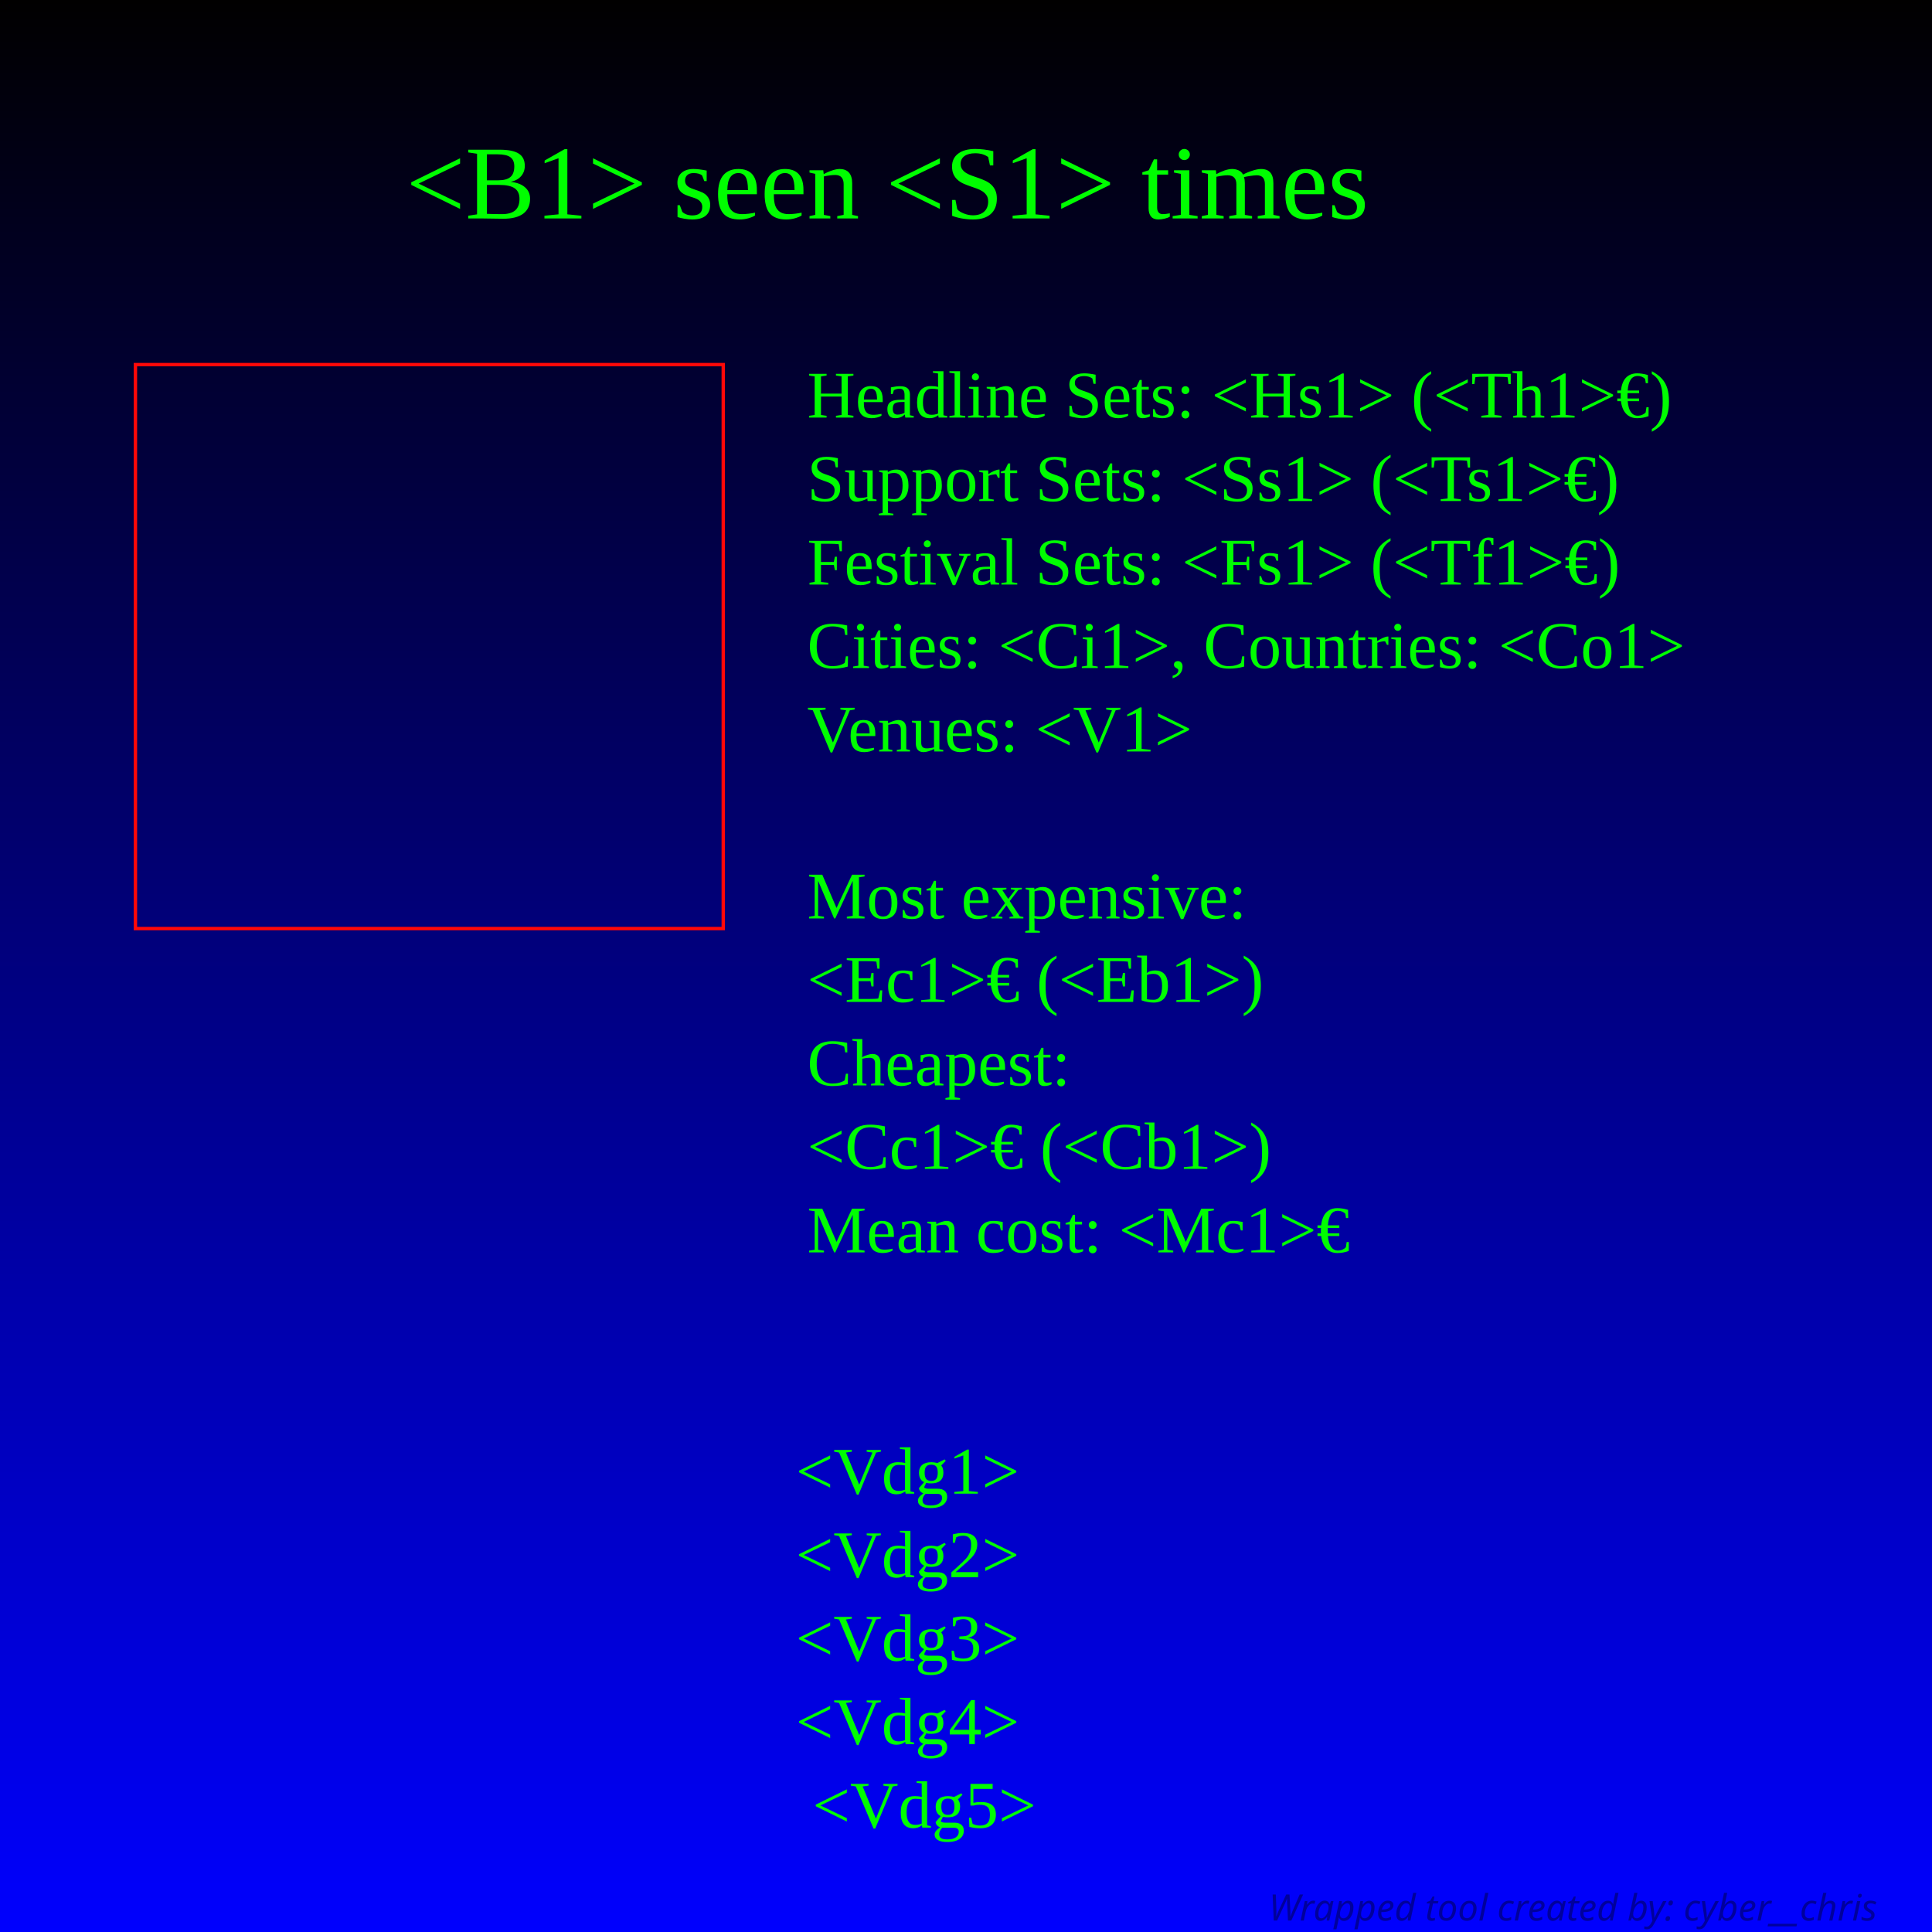
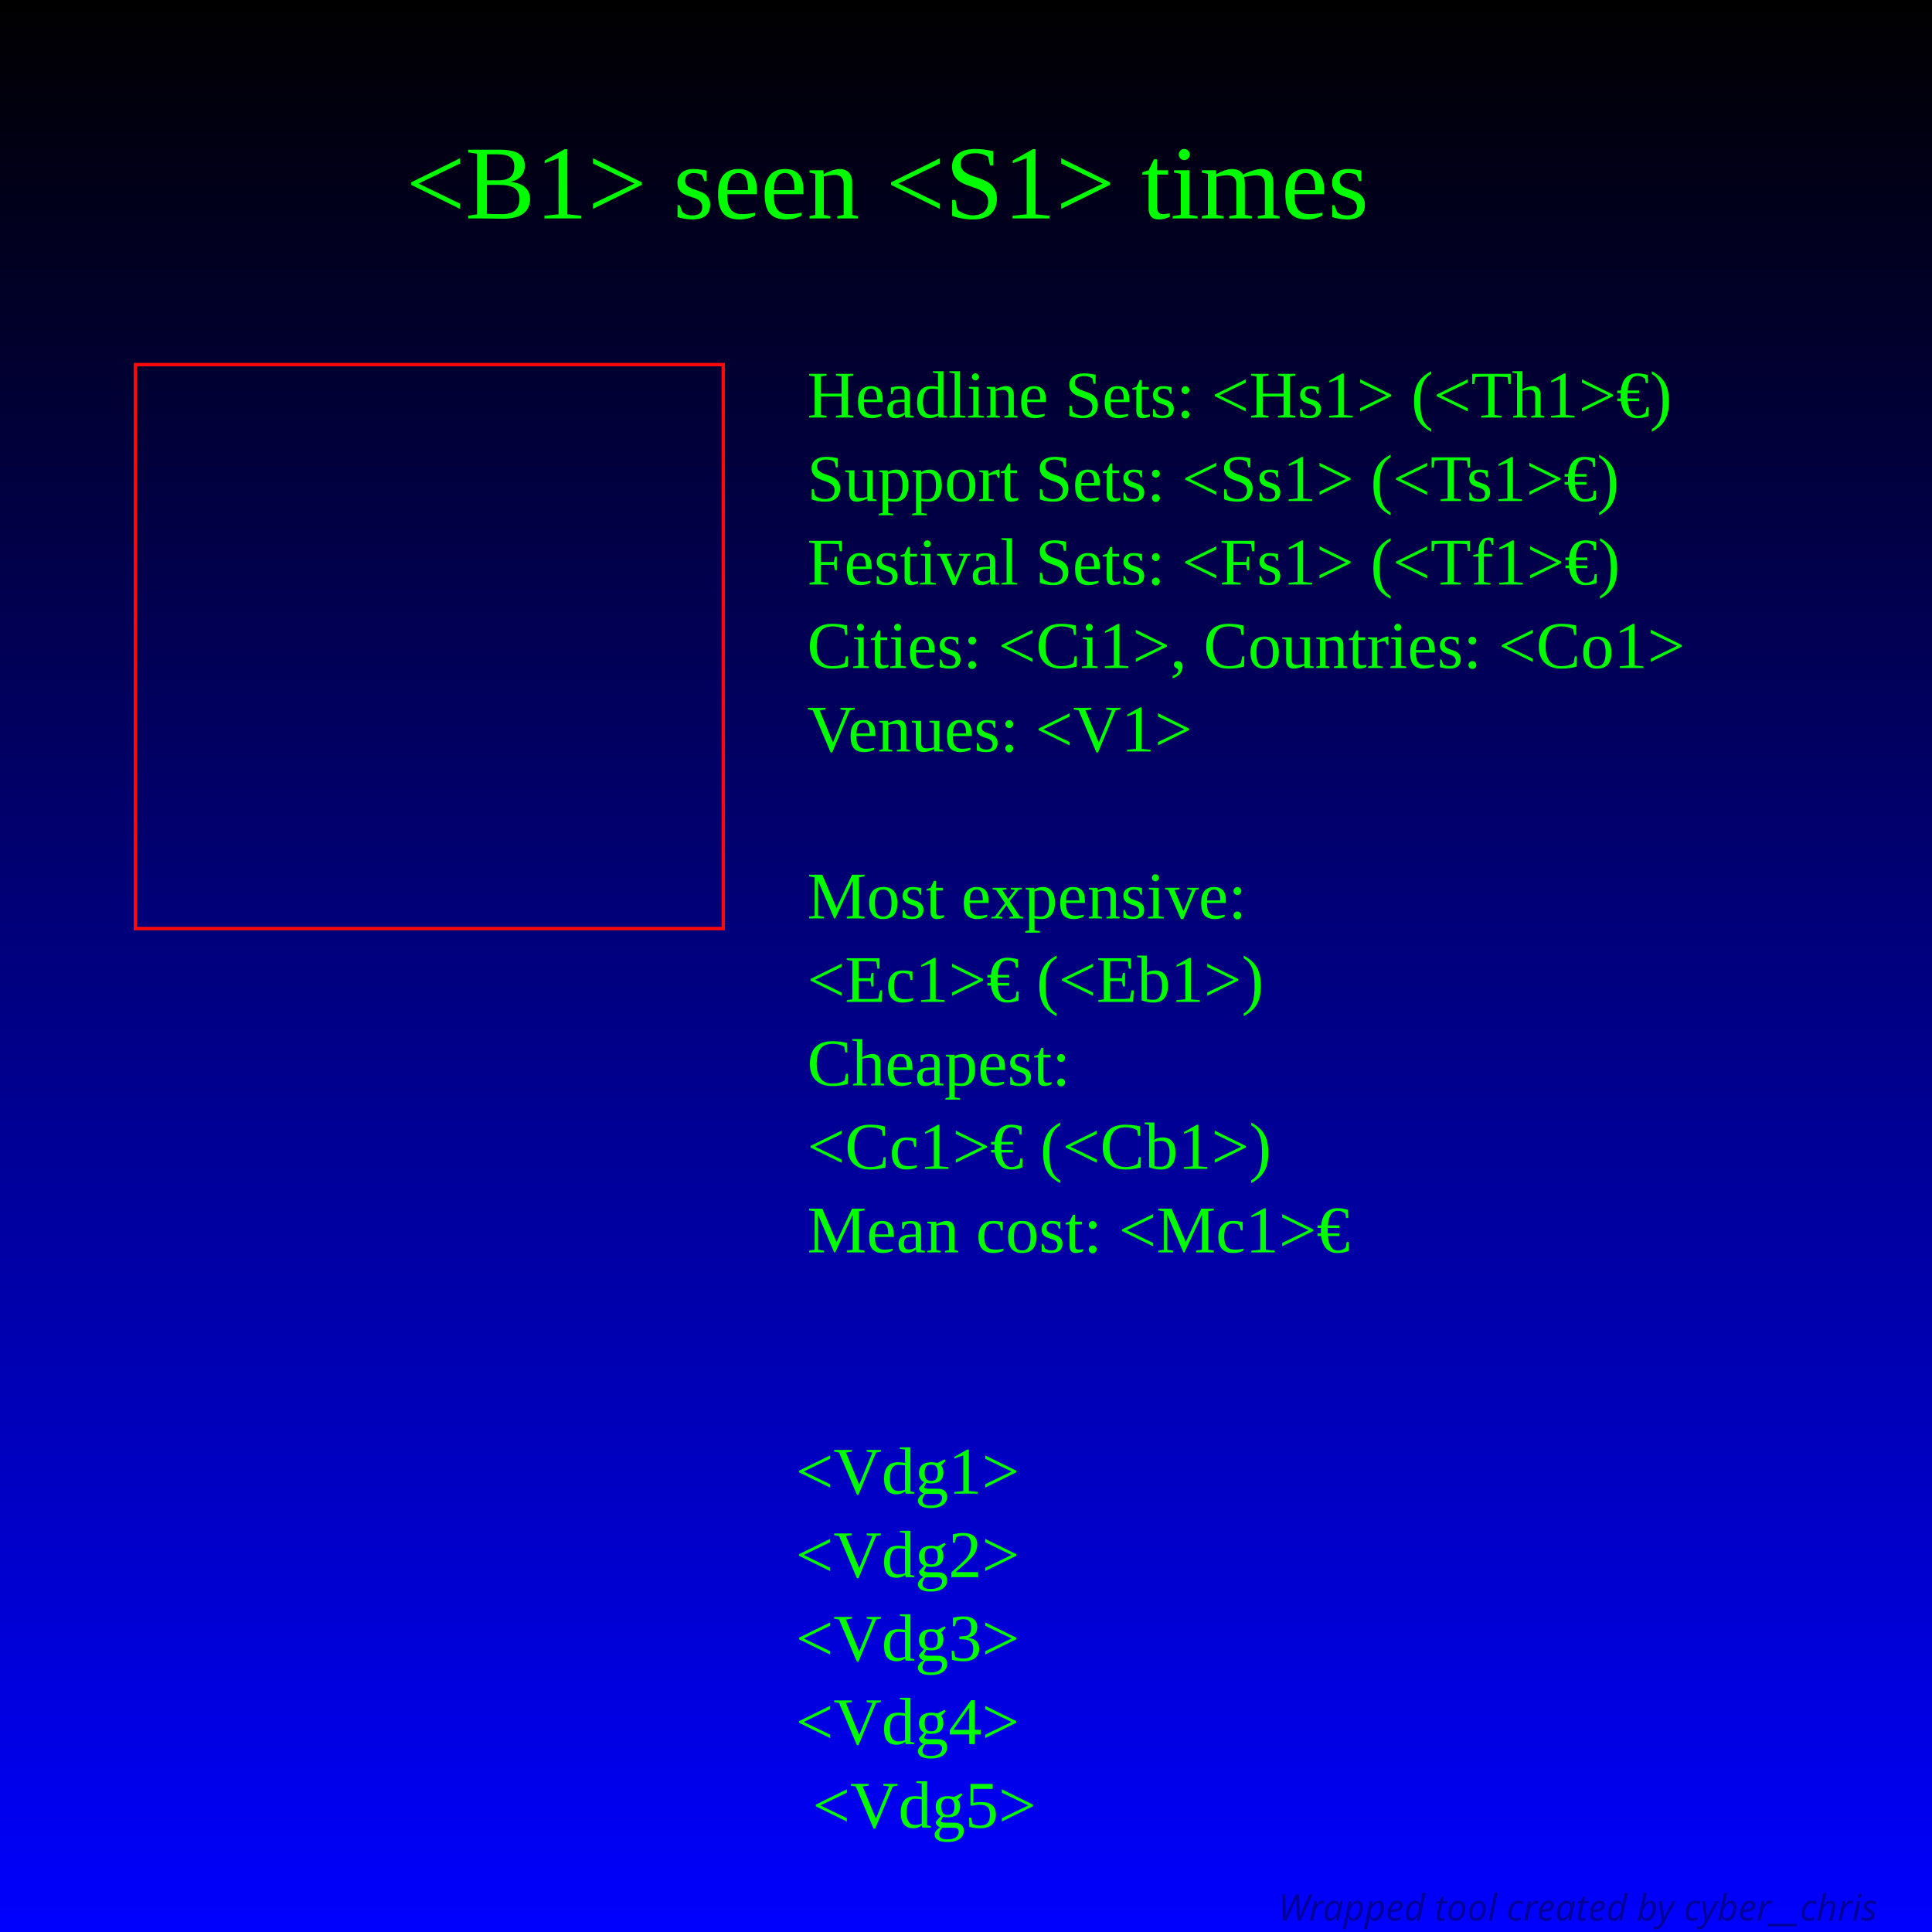
<svg xmlns="http://www.w3.org/2000/svg" xmlns:xlink="http://www.w3.org/1999/xlink" width="1080" height="1080" viewBox="0 0 1080 1080" version="1.1" id="svg1">
  <defs id="defs1">
    <pattern xlink:href="#pattern6-7" preserveAspectRatio="xMidYMid" id="pattern7" patternTransform="matrix(0.2389014,0,0,0.2389014,228.0576,249.6872)" />
    <pattern patternUnits="userSpaceOnUse" width="29" height="20" patternTransform="translate(190,350)" preserveAspectRatio="xMidYMid" style="fill:#010000" id="pattern6-7">
      <path style="fill:none;stroke:#010000;stroke-width:10;stroke-linecap:butt;stroke-dasharray:none;paint-order:stroke markers fill;stop-color:#010000" d="M 0,5 C 19,5 10,15 29,15" id="path4-2" />
    </pattern>
    <linearGradient id="linearGradient3">
      <stop style="stop-color:#010000;stop-opacity:1;" offset="0" id="stop3" />
      <stop style="stop-color:#0000fe;stop-opacity:1" offset="1" id="stop4" />
    </linearGradient>
    <linearGradient xlink:href="#linearGradient3" id="linearGradient4" x1="540" y1="0" x2="540" y2="1080" gradientUnits="userSpaceOnUse" />
  </defs>
  <g id="layer2" style="display:inline">
    <rect style="fill:url(#linearGradient4);fill-opacity:1" id="rect2" width="1080" height="1080" x="0" y="0" />
    <text xml:space="preserve" style="font-size:20.389px;text-align:end;writing-mode:lr-tb;direction:ltr;text-anchor:end;display:inline;fill:#000000;fill-opacity:0.382;stroke:#ff0808;stroke-width:1.318;stroke-opacity:0" x="1074.797" y="1073.601" id="text17-0">
-       <tspan id="tspan17-3" x="1074.797" y="1073.601" style="font-style:italic;font-variant:normal;font-weight:normal;font-stretch:normal;font-size:20.389px;font-family:sans-serif;-inkscape-font-specification:'sans-serif Italic';fill:#000000;fill-opacity:0.382;stroke-width:1.318" dx="0 0 0 0 0 0 0 0 0 0 0 0 0 0 0 0 0 0 0 0 0 0 0 0 0 0 0 0 0 0 0 1.493">Wrapped tool created by: cyber__chris</tspan>
+       <tspan id="tspan17-3" x="1074.797" y="1073.601" style="font-style:italic;font-variant:normal;font-weight:normal;font-stretch:normal;font-size:20.389px;font-family:sans-serif;-inkscape-font-specification:'sans-serif Italic';fill:#000000;fill-opacity:0.382;stroke-width:1.318" dx="0 0 0 0 0 0 0 0 0 0 0 0 0 0 0 0 0 0 0 0 0 0 0 0 0 0 0 0 0 0 1.493">Wrapped tool created by cyber__chris</tspan>
    </text>
  </g>
  <g id="layer1" style="display:inline">
    <text xml:space="preserve" style="font-size:58.667px;text-align:start;writing-mode:lr-tb;direction:ltr;text-anchor:start;fill:#00fe00;stroke-width:0.526" x="529.718" y="122.113" id="text1">
      <tspan id="tspan1" x="540.03" y="122.113" style="font-size:58.667px;text-align:center;text-anchor:middle;stroke-width:0.526">&lt;B1&gt; seen &lt;S1&gt; times </tspan>
    </text>
  </g>
  <g id="layer3">
    <rect style="display:inline;fill:none;stroke:#ff0808;stroke-width:1.898;stroke-linecap:butt;stroke-linejoin:miter;stroke-dasharray:none;stroke-opacity:1" id="rect1" width="328.605" height="315.26" x="75.701" y="203.819" />
    <text xml:space="preserve" style="font-size:45.869px;text-align:start;writing-mode:lr-tb;direction:ltr;text-anchor:start;display:inline;fill:none;stroke:url(#pattern7);stroke-width:0.247;stroke-linecap:butt;stroke-linejoin:miter;stroke-dasharray:none;stroke-opacity:1" x="240.003" y="203.819" id="text7">
      <tspan id="tspan7" x="240.003" y="203.819" style="fill:#00fe00;stroke:#ff0808;stroke-width:0.247;stroke-opacity:0" />
    </text>
    <text xml:space="preserve" style="font-size:37.333px;text-align:start;writing-mode:lr-tb;direction:ltr;text-anchor:start;display:inline;fill:#00fe00;stroke:#ff0808;stroke-width:1.034;stroke-linecap:butt;stroke-linejoin:miter;stroke-dasharray:none;stroke-opacity:0" x="451.202" y="233.417" id="text9">
      <tspan x="451.202" y="233.417" id="tspan2" style="font-size:37.333px">Headline Sets: &lt;Hs1&gt; (&lt;Th1&gt;€)</tspan>
      <tspan x="451.202" y="280.084" style="font-size:37.333px" id="tspan20">Support Sets: &lt;Ss1&gt; (&lt;Ts1&gt;€)</tspan>
      <tspan x="451.202" y="326.751" id="tspan10" style="font-size:37.333px">Festival Sets: &lt;Fs1&gt; (&lt;Tf1&gt;€) </tspan>
      <tspan x="451.202" y="373.417" id="tspan3" style="font-size:37.333px">Cities: &lt;Ci1&gt;, Countries: &lt;Co1&gt;</tspan>
      <tspan x="451.202" y="420.084" style="font-size:37.333px" id="tspan8">Venues: &lt;V1&gt;</tspan>
      <tspan x="451.202" y="466.75" dx="0 0 0 0 0 0 0 0 0 0 0 0 0 0 0 0 0 0 0 0 0 0 0 0 0 0 0 0 0 0 0 0 0 0 0 0 0 2.041" style="font-size:37.333px" id="tspan23" />
      <tspan x="451.202" y="513.417" style="font-size:37.333px" id="tspan16">Most expensive:</tspan>
      <tspan x="451.202" y="560.084" dx="0 0 0 0 0 0 0 0 0 0 0 0 0 0 0 0 0 0 0 0 0 0 0 0 0 0 0 0 0 0 2.041" style="font-size:37.333px" id="tspan4">&lt;Ec1&gt;€ (&lt;Eb1&gt;)</tspan>
      <tspan x="451.202" y="606.75" style="font-size:37.333px" id="tspan17">Cheapest:</tspan>
      <tspan x="451.202" y="653.417" dx="0 0 0 0 0 0 0 0 0 0 0 0 0 0 0 0 0 0 0 0 0 0 0 0 0 0 0 0 0 0 0 0 0 0 0 0 0 0 0 0 0 0 0 0 0 0 0 0 0 0 0 2.041" style="font-size:37.333px" id="tspan6">&lt;Cc1&gt;€ (&lt;Cb1&gt;)</tspan>
      <tspan x="451.202" y="700.084" dx="0 0 0 0 0 0 0 0 0 0 0 0 0 0 0 0 0 0 0 0 0 0 0 0 0 0 0 0 0 0 0 0 0 0 0 0 0 0 0 0 0 0 0 0 0 0 0 0 0 0 0 0 0 0 0 0 0 0 0 0 0 0 0 0 0 0 0 0 0 2.041" style="font-size:37.333px" id="tspan18">Mean cost: &lt;Mc1&gt;€</tspan>
      <tspan x="451.202" y="746.75" id="tspan5" style="font-size:37.333px"> </tspan>
    </text>
    <text xml:space="preserve" style="font-size:37.333px;text-align:center;writing-mode:lr-tb;direction:ltr;text-anchor:middle;fill:#ff00ff;stroke:#ff0808;stroke-width:1.034;stroke-opacity:0" x="540.03" y="834.972" id="text14">
      <tspan id="tspan14" x="540.03" y="834.972" style="font-size:37.333px;fill:#00fe00">&lt;Vdg1&gt;</tspan>
      <tspan x="540.03" y="881.638" style="font-size:37.333px;fill:#00fe00" id="tspan9">&lt;Vdg2&gt;</tspan>
      <tspan x="540.03" y="928.305" style="font-size:37.333px;fill:#00fe00" id="tspan11">&lt;Vdg3&gt;</tspan>
      <tspan x="540.03" y="974.971" style="font-size:37.333px;fill:#00fe00" id="tspan12">&lt;Vdg4&gt;</tspan>
      <tspan x="540.03" y="1021.638" style="font-size:37.333px;fill:#00fe00" id="tspan13">&lt;Vdg5&gt;</tspan>
    </text>
    <text xml:space="preserve" style="font-size:53.333px;text-align:center;writing-mode:lr-tb;direction:ltr;text-anchor:middle;fill:#ff00ff;stroke:#ff0808;stroke-width:1.034;stroke-opacity:0" x="540.03" y="895.57" id="text14-1">
      <tspan id="tspan14-7" x="540.03" y="895.57" style="font-size:53.333px;fill:#00fe00" />
    </text>
    <text xml:space="preserve" style="font-size:53.333px;text-align:center;writing-mode:lr-tb;direction:ltr;text-anchor:middle;fill:#ff00ff;stroke:#ff0808;stroke-width:1.034;stroke-opacity:0" x="540.03" y="954.165" id="text14-5">
      <tspan id="tspan14-8" x="540.03" y="954.165" style="font-size:53.333px;fill:#00fe00" />
    </text>
    <text xml:space="preserve" style="font-size:53.333px;text-align:center;writing-mode:lr-tb;direction:ltr;text-anchor:middle;fill:#ff00ff;stroke:#ff0808;stroke-width:1.034;stroke-opacity:0" x="540.03" y="1012.003" id="text14-3">
      <tspan id="tspan14-78" x="540.03" y="1012.003" style="font-size:53.333px;fill:#00fe00" />
    </text>
  </g>
</svg>
